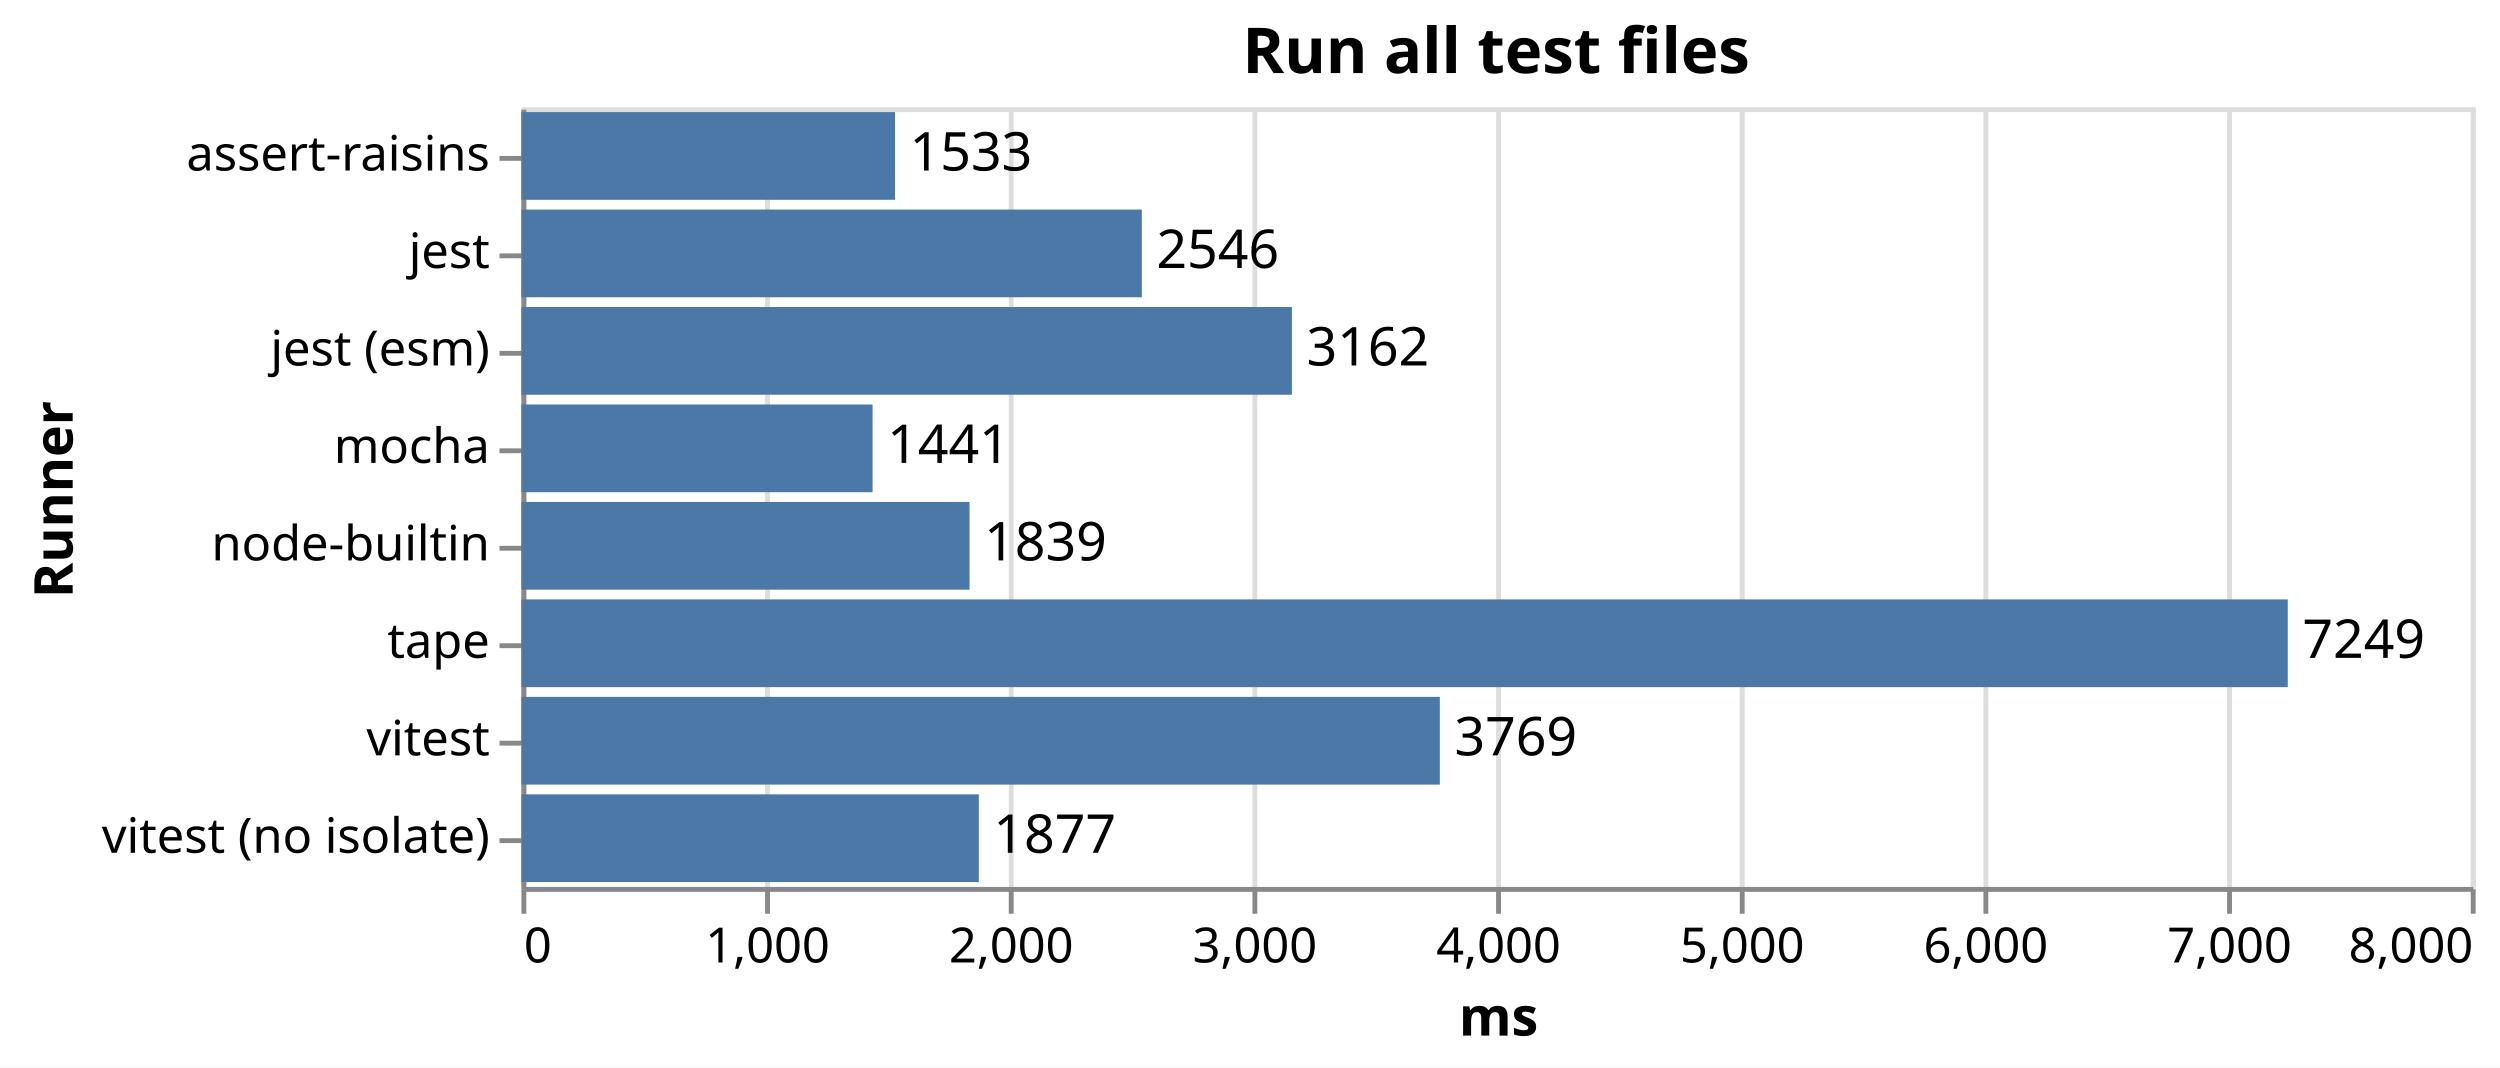
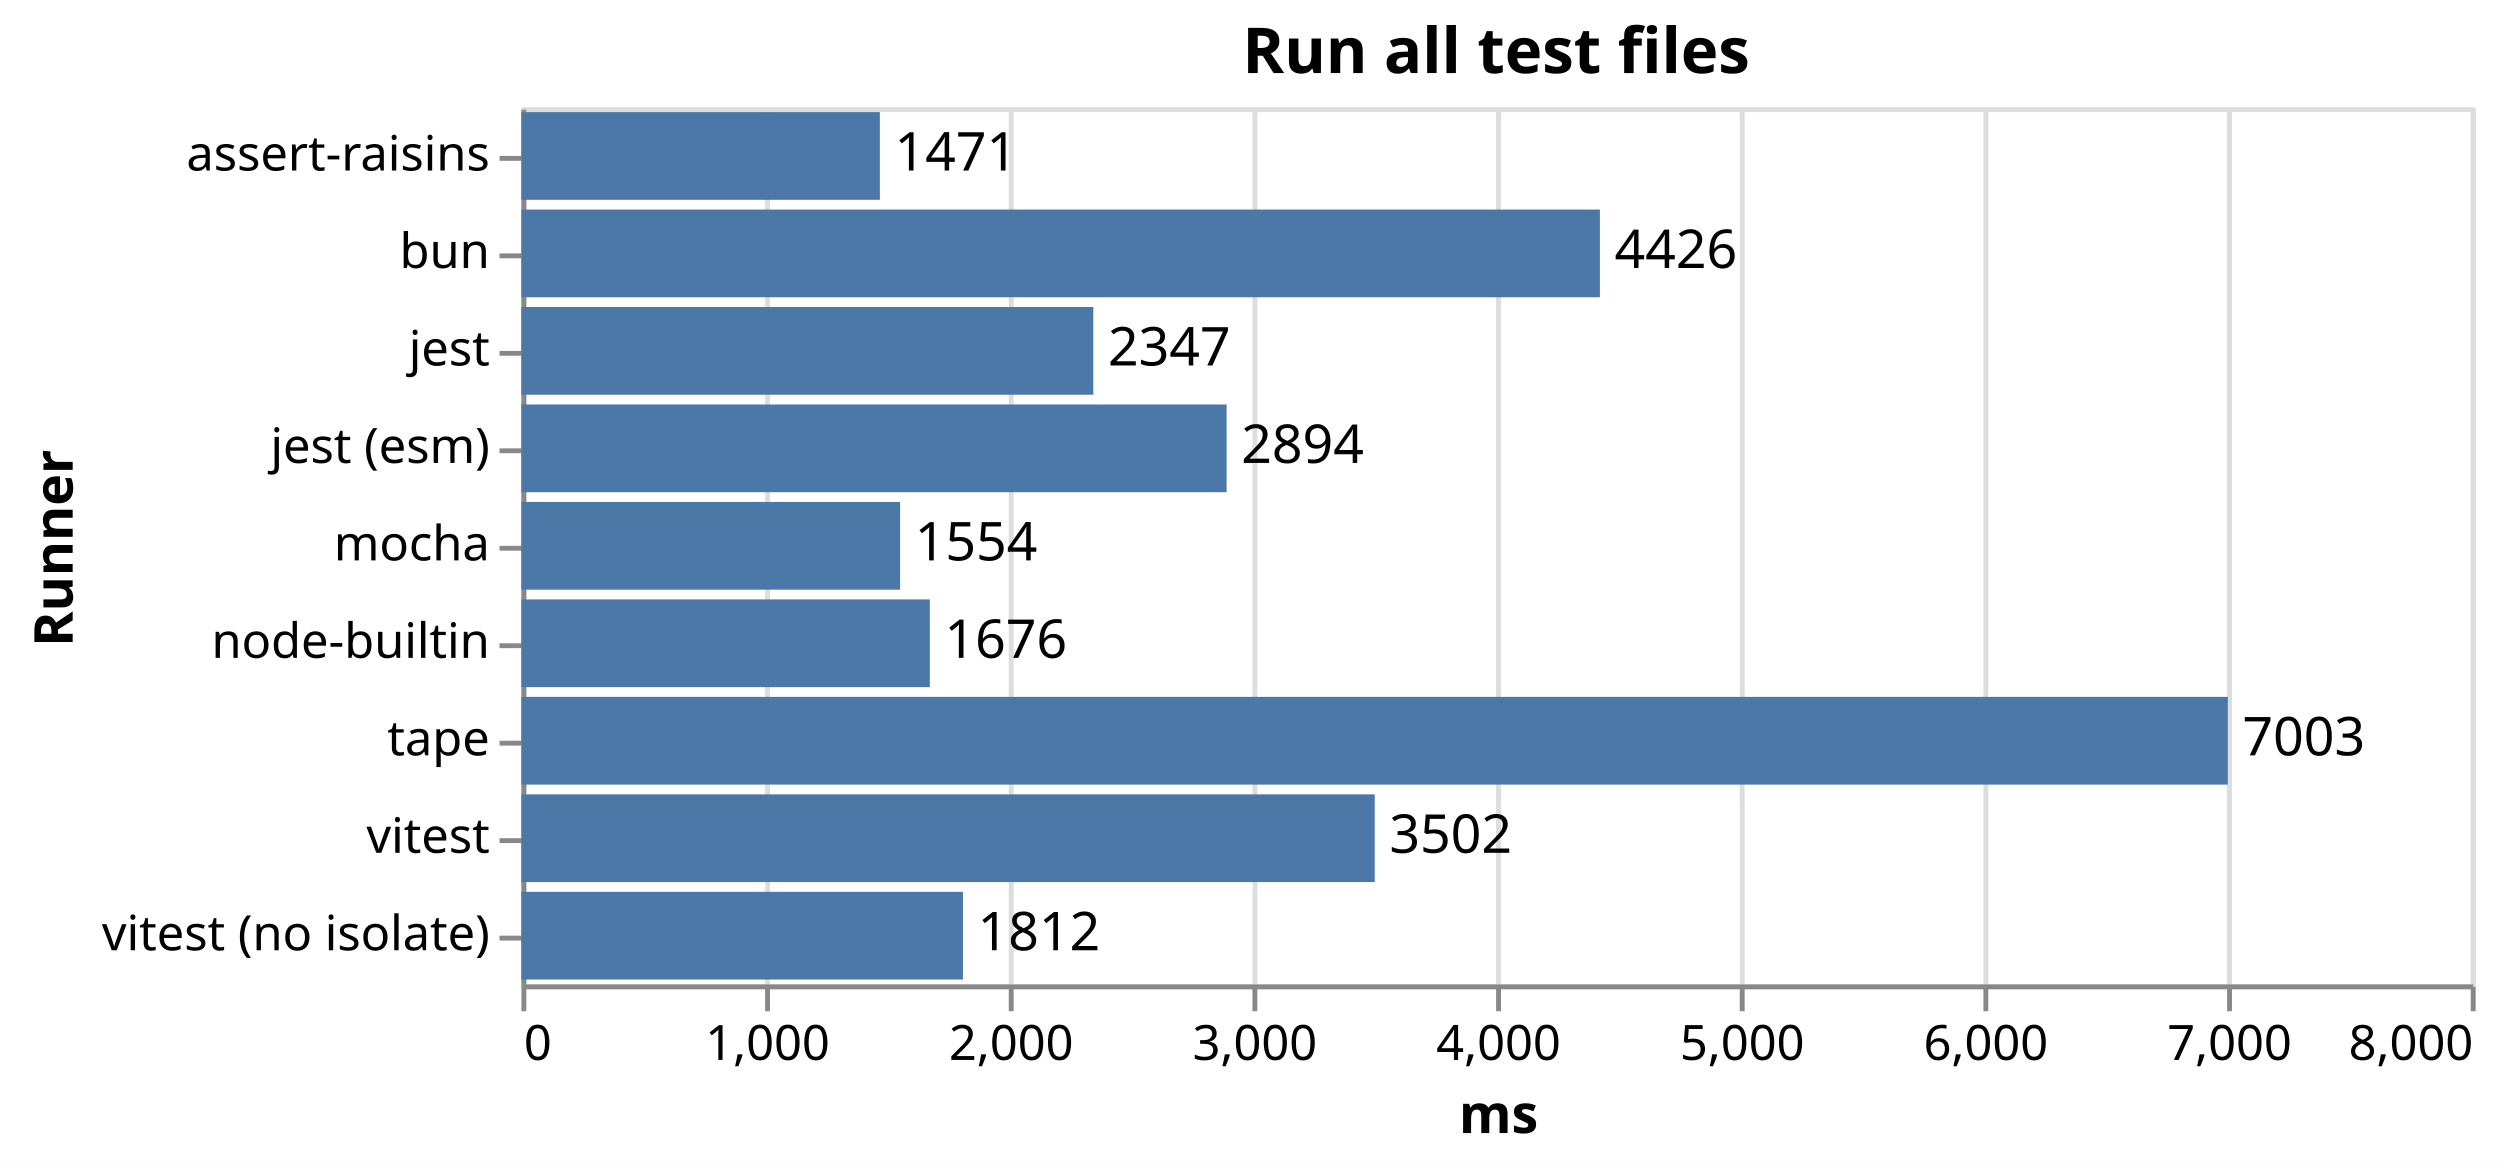
- <svg xmlns="http://www.w3.org/2000/svg" version="1.1" class="marks" width="513" height="219" viewBox="0 0 513 219">
-   <rect width="513" height="219" fill="white" />
+ <svg xmlns="http://www.w3.org/2000/svg" version="1.1" class="marks" width="513" height="239" viewBox="0 0 513 239">
+   <rect width="513" height="239" fill="white" />
  <g fill="none" stroke-miterlimit="10" transform="translate(107,22)">
    <g class="mark-group role-frame root" role="graphics-object" aria-roledescription="group mark container">
      <g transform="translate(0,0)">
-         <path class="background" aria-hidden="true" d="M0.5,0.5h400v160h-400Z" stroke="#ddd" />
+         <path class="background" aria-hidden="true" d="M0.5,0.5h400v180h-400Z" stroke="#ddd" />
        <g>
          <g class="mark-group role-axis" aria-hidden="true">
-             <g transform="translate(0.5,160.5)">
+             <g transform="translate(0.5,180.5)">
              <path class="background" aria-hidden="true" d="M0,0h0v0h0Z" pointer-events="none" />
              <g>
                <g class="mark-rule role-axis-grid" pointer-events="none">
-                   <line transform="translate(0,0)" x2="0" y2="-160" stroke="#ddd" stroke-width="1" opacity="1" />
-                   <line transform="translate(50,0)" x2="0" y2="-160" stroke="#ddd" stroke-width="1" opacity="1" />
-                   <line transform="translate(100,0)" x2="0" y2="-160" stroke="#ddd" stroke-width="1" opacity="1" />
-                   <line transform="translate(150,0)" x2="0" y2="-160" stroke="#ddd" stroke-width="1" opacity="1" />
-                   <line transform="translate(200,0)" x2="0" y2="-160" stroke="#ddd" stroke-width="1" opacity="1" />
-                   <line transform="translate(250,0)" x2="0" y2="-160" stroke="#ddd" stroke-width="1" opacity="1" />
-                   <line transform="translate(300,0)" x2="0" y2="-160" stroke="#ddd" stroke-width="1" opacity="1" />
-                   <line transform="translate(350,0)" x2="0" y2="-160" stroke="#ddd" stroke-width="1" opacity="1" />
-                   <line transform="translate(400,0)" x2="0" y2="-160" stroke="#ddd" stroke-width="1" opacity="1" />
+                   <line transform="translate(0,0)" x2="0" y2="-180" stroke="#ddd" stroke-width="1" opacity="1" />
+                   <line transform="translate(50,0)" x2="0" y2="-180" stroke="#ddd" stroke-width="1" opacity="1" />
+                   <line transform="translate(100,0)" x2="0" y2="-180" stroke="#ddd" stroke-width="1" opacity="1" />
+                   <line transform="translate(150,0)" x2="0" y2="-180" stroke="#ddd" stroke-width="1" opacity="1" />
+                   <line transform="translate(200,0)" x2="0" y2="-180" stroke="#ddd" stroke-width="1" opacity="1" />
+                   <line transform="translate(250,0)" x2="0" y2="-180" stroke="#ddd" stroke-width="1" opacity="1" />
+                   <line transform="translate(300,0)" x2="0" y2="-180" stroke="#ddd" stroke-width="1" opacity="1" />
+                   <line transform="translate(350,0)" x2="0" y2="-180" stroke="#ddd" stroke-width="1" opacity="1" />
+                   <line transform="translate(400,0)" x2="0" y2="-180" stroke="#ddd" stroke-width="1" opacity="1" />
                </g>
              </g>
              <path class="foreground" aria-hidden="true" d="" pointer-events="none" display="none" />
            </g>
          </g>
          <g class="mark-group role-axis" role="graphics-symbol" aria-roledescription="axis" aria-label="X-axis titled 'ms' for a linear scale with values from 0 to 8,000">
-             <g transform="translate(0.5,160.5)">
+             <g transform="translate(0.5,180.5)">
              <path class="background" aria-hidden="true" d="M0,0h0v0h0Z" pointer-events="none" />
              <g>
                <g class="mark-rule role-axis-tick" pointer-events="none">
                  <line transform="translate(0,0)" x2="0" y2="5" stroke="#888" stroke-width="1" opacity="1" />
                  <line transform="translate(50,0)" x2="0" y2="5" stroke="#888" stroke-width="1" opacity="1" />
                  <line transform="translate(100,0)" x2="0" y2="5" stroke="#888" stroke-width="1" opacity="1" />
                  <line transform="translate(150,0)" x2="0" y2="5" stroke="#888" stroke-width="1" opacity="1" />
                  <line transform="translate(200,0)" x2="0" y2="5" stroke="#888" stroke-width="1" opacity="1" />
                  <line transform="translate(250,0)" x2="0" y2="5" stroke="#888" stroke-width="1" opacity="1" />
                  <line transform="translate(300,0)" x2="0" y2="5" stroke="#888" stroke-width="1" opacity="1" />
                  <line transform="translate(350,0)" x2="0" y2="5" stroke="#888" stroke-width="1" opacity="1" />
                  <line transform="translate(400,0)" x2="0" y2="5" stroke="#888" stroke-width="1" opacity="1" />
                </g>
                <g class="mark-text role-axis-label" pointer-events="none">
                  <text text-anchor="start" transform="translate(0,15)" font-family="sans-serif" font-size="10px" fill="#000" opacity="1">0</text>
                  <text text-anchor="middle" transform="translate(50,15)" font-family="sans-serif" font-size="10px" fill="#000" opacity="1">1,000</text>
                  <text text-anchor="middle" transform="translate(100,15)" font-family="sans-serif" font-size="10px" fill="#000" opacity="1">2,000</text>
                  <text text-anchor="middle" transform="translate(150,15)" font-family="sans-serif" font-size="10px" fill="#000" opacity="1">3,000</text>
                  <text text-anchor="middle" transform="translate(200,15)" font-family="sans-serif" font-size="10px" fill="#000" opacity="1">4,000</text>
                  <text text-anchor="middle" transform="translate(250,15)" font-family="sans-serif" font-size="10px" fill="#000" opacity="1">5,000</text>
                  <text text-anchor="middle" transform="translate(300,15)" font-family="sans-serif" font-size="10px" fill="#000" opacity="1">6,000</text>
                  <text text-anchor="middle" transform="translate(350,15)" font-family="sans-serif" font-size="10px" fill="#000" opacity="1">7,000</text>
                  <text text-anchor="end" transform="translate(400,15)" font-family="sans-serif" font-size="10px" fill="#000" opacity="1">8,000</text>
                </g>
                <g class="mark-rule role-axis-domain" pointer-events="none">
                  <line transform="translate(0,0)" x2="400" y2="0" stroke="#888" stroke-width="1" opacity="1" />
                </g>
                <g class="mark-text role-axis-title" pointer-events="none">
                  <text text-anchor="middle" transform="translate(200,30)" font-family="sans-serif" font-size="11px" font-weight="bold" fill="#000" opacity="1">ms</text>
                </g>
              </g>
              <path class="foreground" aria-hidden="true" d="" pointer-events="none" display="none" />
            </g>
          </g>
-           <g class="mark-group role-axis" role="graphics-symbol" aria-roledescription="axis" aria-label="Y-axis titled 'Runner' for a discrete scale with 8 values: assert-raisins, jest, jest (esm), mocha, node-builtin, ending with vitest (no isolate)">
+           <g class="mark-group role-axis" role="graphics-symbol" aria-roledescription="axis" aria-label="Y-axis titled 'Runner' for a discrete scale with 9 values: assert-raisins, bun, jest, jest (esm), mocha, ending with vitest (no isolate)">
            <g transform="translate(0.5,0.5)">
              <path class="background" aria-hidden="true" d="M0,0h0v0h0Z" pointer-events="none" />
              <g>
                <g class="mark-rule role-axis-tick" pointer-events="none">
                  <line transform="translate(0,10)" x2="-5" y2="0" stroke="#888" stroke-width="1" opacity="1" />
                  <line transform="translate(0,30)" x2="-5" y2="0" stroke="#888" stroke-width="1" opacity="1" />
                  <line transform="translate(0,50)" x2="-5" y2="0" stroke="#888" stroke-width="1" opacity="1" />
                  <line transform="translate(0,70)" x2="-5" y2="0" stroke="#888" stroke-width="1" opacity="1" />
                  <line transform="translate(0,90)" x2="-5" y2="0" stroke="#888" stroke-width="1" opacity="1" />
                  <line transform="translate(0,110)" x2="-5" y2="0" stroke="#888" stroke-width="1" opacity="1" />
                  <line transform="translate(0,130)" x2="-5" y2="0" stroke="#888" stroke-width="1" opacity="1" />
                  <line transform="translate(0,150)" x2="-5" y2="0" stroke="#888" stroke-width="1" opacity="1" />
+                   <line transform="translate(0,170)" x2="-5" y2="0" stroke="#888" stroke-width="1" opacity="1" />
                </g>
                <g class="mark-text role-axis-label" pointer-events="none">
                  <text text-anchor="end" transform="translate(-7,12.5)" font-family="sans-serif" font-size="10px" fill="#000" opacity="1">assert-raisins</text>
-                   <text text-anchor="end" transform="translate(-7,32.5)" font-family="sans-serif" font-size="10px" fill="#000" opacity="1">jest</text>
-                   <text text-anchor="end" transform="translate(-7,52.5)" font-family="sans-serif" font-size="10px" fill="#000" opacity="1">jest (esm)</text>
-                   <text text-anchor="end" transform="translate(-7,72.5)" font-family="sans-serif" font-size="10px" fill="#000" opacity="1">mocha</text>
-                   <text text-anchor="end" transform="translate(-7,92.5)" font-family="sans-serif" font-size="10px" fill="#000" opacity="1">node-builtin</text>
-                   <text text-anchor="end" transform="translate(-7,112.5)" font-family="sans-serif" font-size="10px" fill="#000" opacity="1">tape</text>
-                   <text text-anchor="end" transform="translate(-7,132.5)" font-family="sans-serif" font-size="10px" fill="#000" opacity="1">vitest</text>
-                   <text text-anchor="end" transform="translate(-7,152.5)" font-family="sans-serif" font-size="10px" fill="#000" opacity="1">vitest (no isolate)</text>
+                   <text text-anchor="end" transform="translate(-7,32.5)" font-family="sans-serif" font-size="10px" fill="#000" opacity="1">bun</text>
+                   <text text-anchor="end" transform="translate(-7,52.5)" font-family="sans-serif" font-size="10px" fill="#000" opacity="1">jest</text>
+                   <text text-anchor="end" transform="translate(-7,72.5)" font-family="sans-serif" font-size="10px" fill="#000" opacity="1">jest (esm)</text>
+                   <text text-anchor="end" transform="translate(-7,92.5)" font-family="sans-serif" font-size="10px" fill="#000" opacity="1">mocha</text>
+                   <text text-anchor="end" transform="translate(-7,112.5)" font-family="sans-serif" font-size="10px" fill="#000" opacity="1">node-builtin</text>
+                   <text text-anchor="end" transform="translate(-7,132.5)" font-family="sans-serif" font-size="10px" fill="#000" opacity="1">tape</text>
+                   <text text-anchor="end" transform="translate(-7,152.5)" font-family="sans-serif" font-size="10px" fill="#000" opacity="1">vitest</text>
+                   <text text-anchor="end" transform="translate(-7,172.5)" font-family="sans-serif" font-size="10px" fill="#000" opacity="1">vitest (no isolate)</text>
                </g>
                <g class="mark-rule role-axis-domain" pointer-events="none">
-                   <line transform="translate(0,0)" x2="0" y2="160" stroke="#888" stroke-width="1" opacity="1" />
+                   <line transform="translate(0,0)" x2="0" y2="180" stroke="#888" stroke-width="1" opacity="1" />
                </g>
                <g class="mark-text role-axis-title" pointer-events="none">
-                   <text text-anchor="middle" transform="translate(-90.58789,80) rotate(-90) translate(0,-2)" font-family="sans-serif" font-size="11px" font-weight="bold" fill="#000" opacity="1">Runner</text>
+                   <text text-anchor="middle" transform="translate(-90.58789,90) rotate(-90) translate(0,-2)" font-family="sans-serif" font-size="11px" font-weight="bold" fill="#000" opacity="1">Runner</text>
                </g>
              </g>
              <path class="foreground" aria-hidden="true" d="" pointer-events="none" display="none" />
            </g>
          </g>
          <g class="mark-rect role-mark layer_0_marks" role="graphics-object" aria-roledescription="rect mark container">
-             <path aria-label="ms: 1533; name: assert-raisins" role="graphics-symbol" aria-roledescription="bar" d="M0,1h76.65v18h-76.65Z" fill="#4c78a8" />
-             <path aria-label="ms: 2546; name: jest" role="graphics-symbol" aria-roledescription="bar" d="M0,21h127.3v18h-127.3Z" fill="#4c78a8" />
-             <path aria-label="ms: 3162; name: jest (esm)" role="graphics-symbol" aria-roledescription="bar" d="M0,41h158.1v18h-158.1Z" fill="#4c78a8" />
-             <path aria-label="ms: 1441; name: mocha" role="graphics-symbol" aria-roledescription="bar" d="M0,61h72.05v18h-72.05Z" fill="#4c78a8" />
-             <path aria-label="ms: 1839; name: node-builtin" role="graphics-symbol" aria-roledescription="bar" d="M0,81h91.95v18h-91.95Z" fill="#4c78a8" />
-             <path aria-label="ms: 7249; name: tape" role="graphics-symbol" aria-roledescription="bar" d="M0,101h362.45v18h-362.45Z" fill="#4c78a8" />
-             <path aria-label="ms: 3769; name: vitest" role="graphics-symbol" aria-roledescription="bar" d="M0,121h188.45v18h-188.45Z" fill="#4c78a8" />
-             <path aria-label="ms: 1877; name: vitest (no isolate)" role="graphics-symbol" aria-roledescription="bar" d="M0,141h93.85v18h-93.85Z" fill="#4c78a8" />
+             <path aria-label="ms: 1471; name: assert-raisins" role="graphics-symbol" aria-roledescription="bar" d="M0,1h73.55v18h-73.55Z" fill="#4c78a8" />
+             <path aria-label="ms: 4426; name: bun" role="graphics-symbol" aria-roledescription="bar" d="M0,21h221.3v18h-221.3Z" fill="#4c78a8" />
+             <path aria-label="ms: 2347; name: jest" role="graphics-symbol" aria-roledescription="bar" d="M0,41h117.35v18h-117.35Z" fill="#4c78a8" />
+             <path aria-label="ms: 2894; name: jest (esm)" role="graphics-symbol" aria-roledescription="bar" d="M0,61h144.7v18h-144.7Z" fill="#4c78a8" />
+             <path aria-label="ms: 1554; name: mocha" role="graphics-symbol" aria-roledescription="bar" d="M0,81h77.7v18h-77.7Z" fill="#4c78a8" />
+             <path aria-label="ms: 1676; name: node-builtin" role="graphics-symbol" aria-roledescription="bar" d="M0,101h83.8v18h-83.8Z" fill="#4c78a8" />
+             <path aria-label="ms: 7003; name: tape" role="graphics-symbol" aria-roledescription="bar" d="M0,121h350.15v18h-350.15Z" fill="#4c78a8" />
+             <path aria-label="ms: 3502; name: vitest" role="graphics-symbol" aria-roledescription="bar" d="M0,141h175.1v18h-175.1Z" fill="#4c78a8" />
+             <path aria-label="ms: 1812; name: vitest (no isolate)" role="graphics-symbol" aria-roledescription="bar" d="M0,161h90.6v18h-90.6Z" fill="#4c78a8" />
          </g>
          <g class="mark-text role-mark layer_1_marks" role="graphics-object" aria-roledescription="text mark container">
-             <text aria-label="ms: 1533; name: assert-raisins" role="graphics-symbol" aria-roledescription="text mark" text-anchor="start" transform="translate(79.65,13)" font-family="sans-serif" font-size="11px" fill="black">1533</text>
-             <text aria-label="ms: 2546; name: jest" role="graphics-symbol" aria-roledescription="text mark" text-anchor="start" transform="translate(130.3,33)" font-family="sans-serif" font-size="11px" fill="black">2546</text>
-             <text aria-label="ms: 3162; name: jest (esm)" role="graphics-symbol" aria-roledescription="text mark" text-anchor="start" transform="translate(161.1,53)" font-family="sans-serif" font-size="11px" fill="black">3162</text>
-             <text aria-label="ms: 1441; name: mocha" role="graphics-symbol" aria-roledescription="text mark" text-anchor="start" transform="translate(75.05,73)" font-family="sans-serif" font-size="11px" fill="black">1441</text>
-             <text aria-label="ms: 1839; name: node-builtin" role="graphics-symbol" aria-roledescription="text mark" text-anchor="start" transform="translate(94.95,93)" font-family="sans-serif" font-size="11px" fill="black">1839</text>
-             <text aria-label="ms: 7249; name: tape" role="graphics-symbol" aria-roledescription="text mark" text-anchor="start" transform="translate(365.45,113)" font-family="sans-serif" font-size="11px" fill="black">7249</text>
-             <text aria-label="ms: 3769; name: vitest" role="graphics-symbol" aria-roledescription="text mark" text-anchor="start" transform="translate(191.45,133)" font-family="sans-serif" font-size="11px" fill="black">3769</text>
-             <text aria-label="ms: 1877; name: vitest (no isolate)" role="graphics-symbol" aria-roledescription="text mark" text-anchor="start" transform="translate(96.85,153)" font-family="sans-serif" font-size="11px" fill="black">1877</text>
+             <text aria-label="ms: 1471; name: assert-raisins" role="graphics-symbol" aria-roledescription="text mark" text-anchor="start" transform="translate(76.55,13)" font-family="sans-serif" font-size="11px" fill="black">1471</text>
+             <text aria-label="ms: 4426; name: bun" role="graphics-symbol" aria-roledescription="text mark" text-anchor="start" transform="translate(224.3,33)" font-family="sans-serif" font-size="11px" fill="black">4426</text>
+             <text aria-label="ms: 2347; name: jest" role="graphics-symbol" aria-roledescription="text mark" text-anchor="start" transform="translate(120.35,53)" font-family="sans-serif" font-size="11px" fill="black">2347</text>
+             <text aria-label="ms: 2894; name: jest (esm)" role="graphics-symbol" aria-roledescription="text mark" text-anchor="start" transform="translate(147.7,73)" font-family="sans-serif" font-size="11px" fill="black">2894</text>
+             <text aria-label="ms: 1554; name: mocha" role="graphics-symbol" aria-roledescription="text mark" text-anchor="start" transform="translate(80.7,93)" font-family="sans-serif" font-size="11px" fill="black">1554</text>
+             <text aria-label="ms: 1676; name: node-builtin" role="graphics-symbol" aria-roledescription="text mark" text-anchor="start" transform="translate(86.8,113)" font-family="sans-serif" font-size="11px" fill="black">1676</text>
+             <text aria-label="ms: 7003; name: tape" role="graphics-symbol" aria-roledescription="text mark" text-anchor="start" transform="translate(353.15,133)" font-family="sans-serif" font-size="11px" fill="black">7003</text>
+             <text aria-label="ms: 3502; name: vitest" role="graphics-symbol" aria-roledescription="text mark" text-anchor="start" transform="translate(178.1,153)" font-family="sans-serif" font-size="11px" fill="black">3502</text>
+             <text aria-label="ms: 1812; name: vitest (no isolate)" role="graphics-symbol" aria-roledescription="text mark" text-anchor="start" transform="translate(93.6,173)" font-family="sans-serif" font-size="11px" fill="black">1812</text>
          </g>
          <g class="mark-group role-title">
            <g transform="translate(200,-17)">
              <path class="background" aria-hidden="true" d="M0,0h0v0h0Z" pointer-events="none" />
              <g>
                <g class="mark-text role-title-text" role="graphics-symbol" aria-roledescription="title" aria-label="Title text 'Run all test files'" pointer-events="none">
                  <text text-anchor="middle" transform="translate(0,10)" font-family="sans-serif" font-size="13px" font-weight="bold" fill="#000" opacity="1">Run all test files</text>
                </g>
              </g>
              <path class="foreground" aria-hidden="true" d="" pointer-events="none" display="none" />
            </g>
          </g>
        </g>
        <path class="foreground" aria-hidden="true" d="" display="none" />
      </g>
    </g>
  </g>
</svg>
